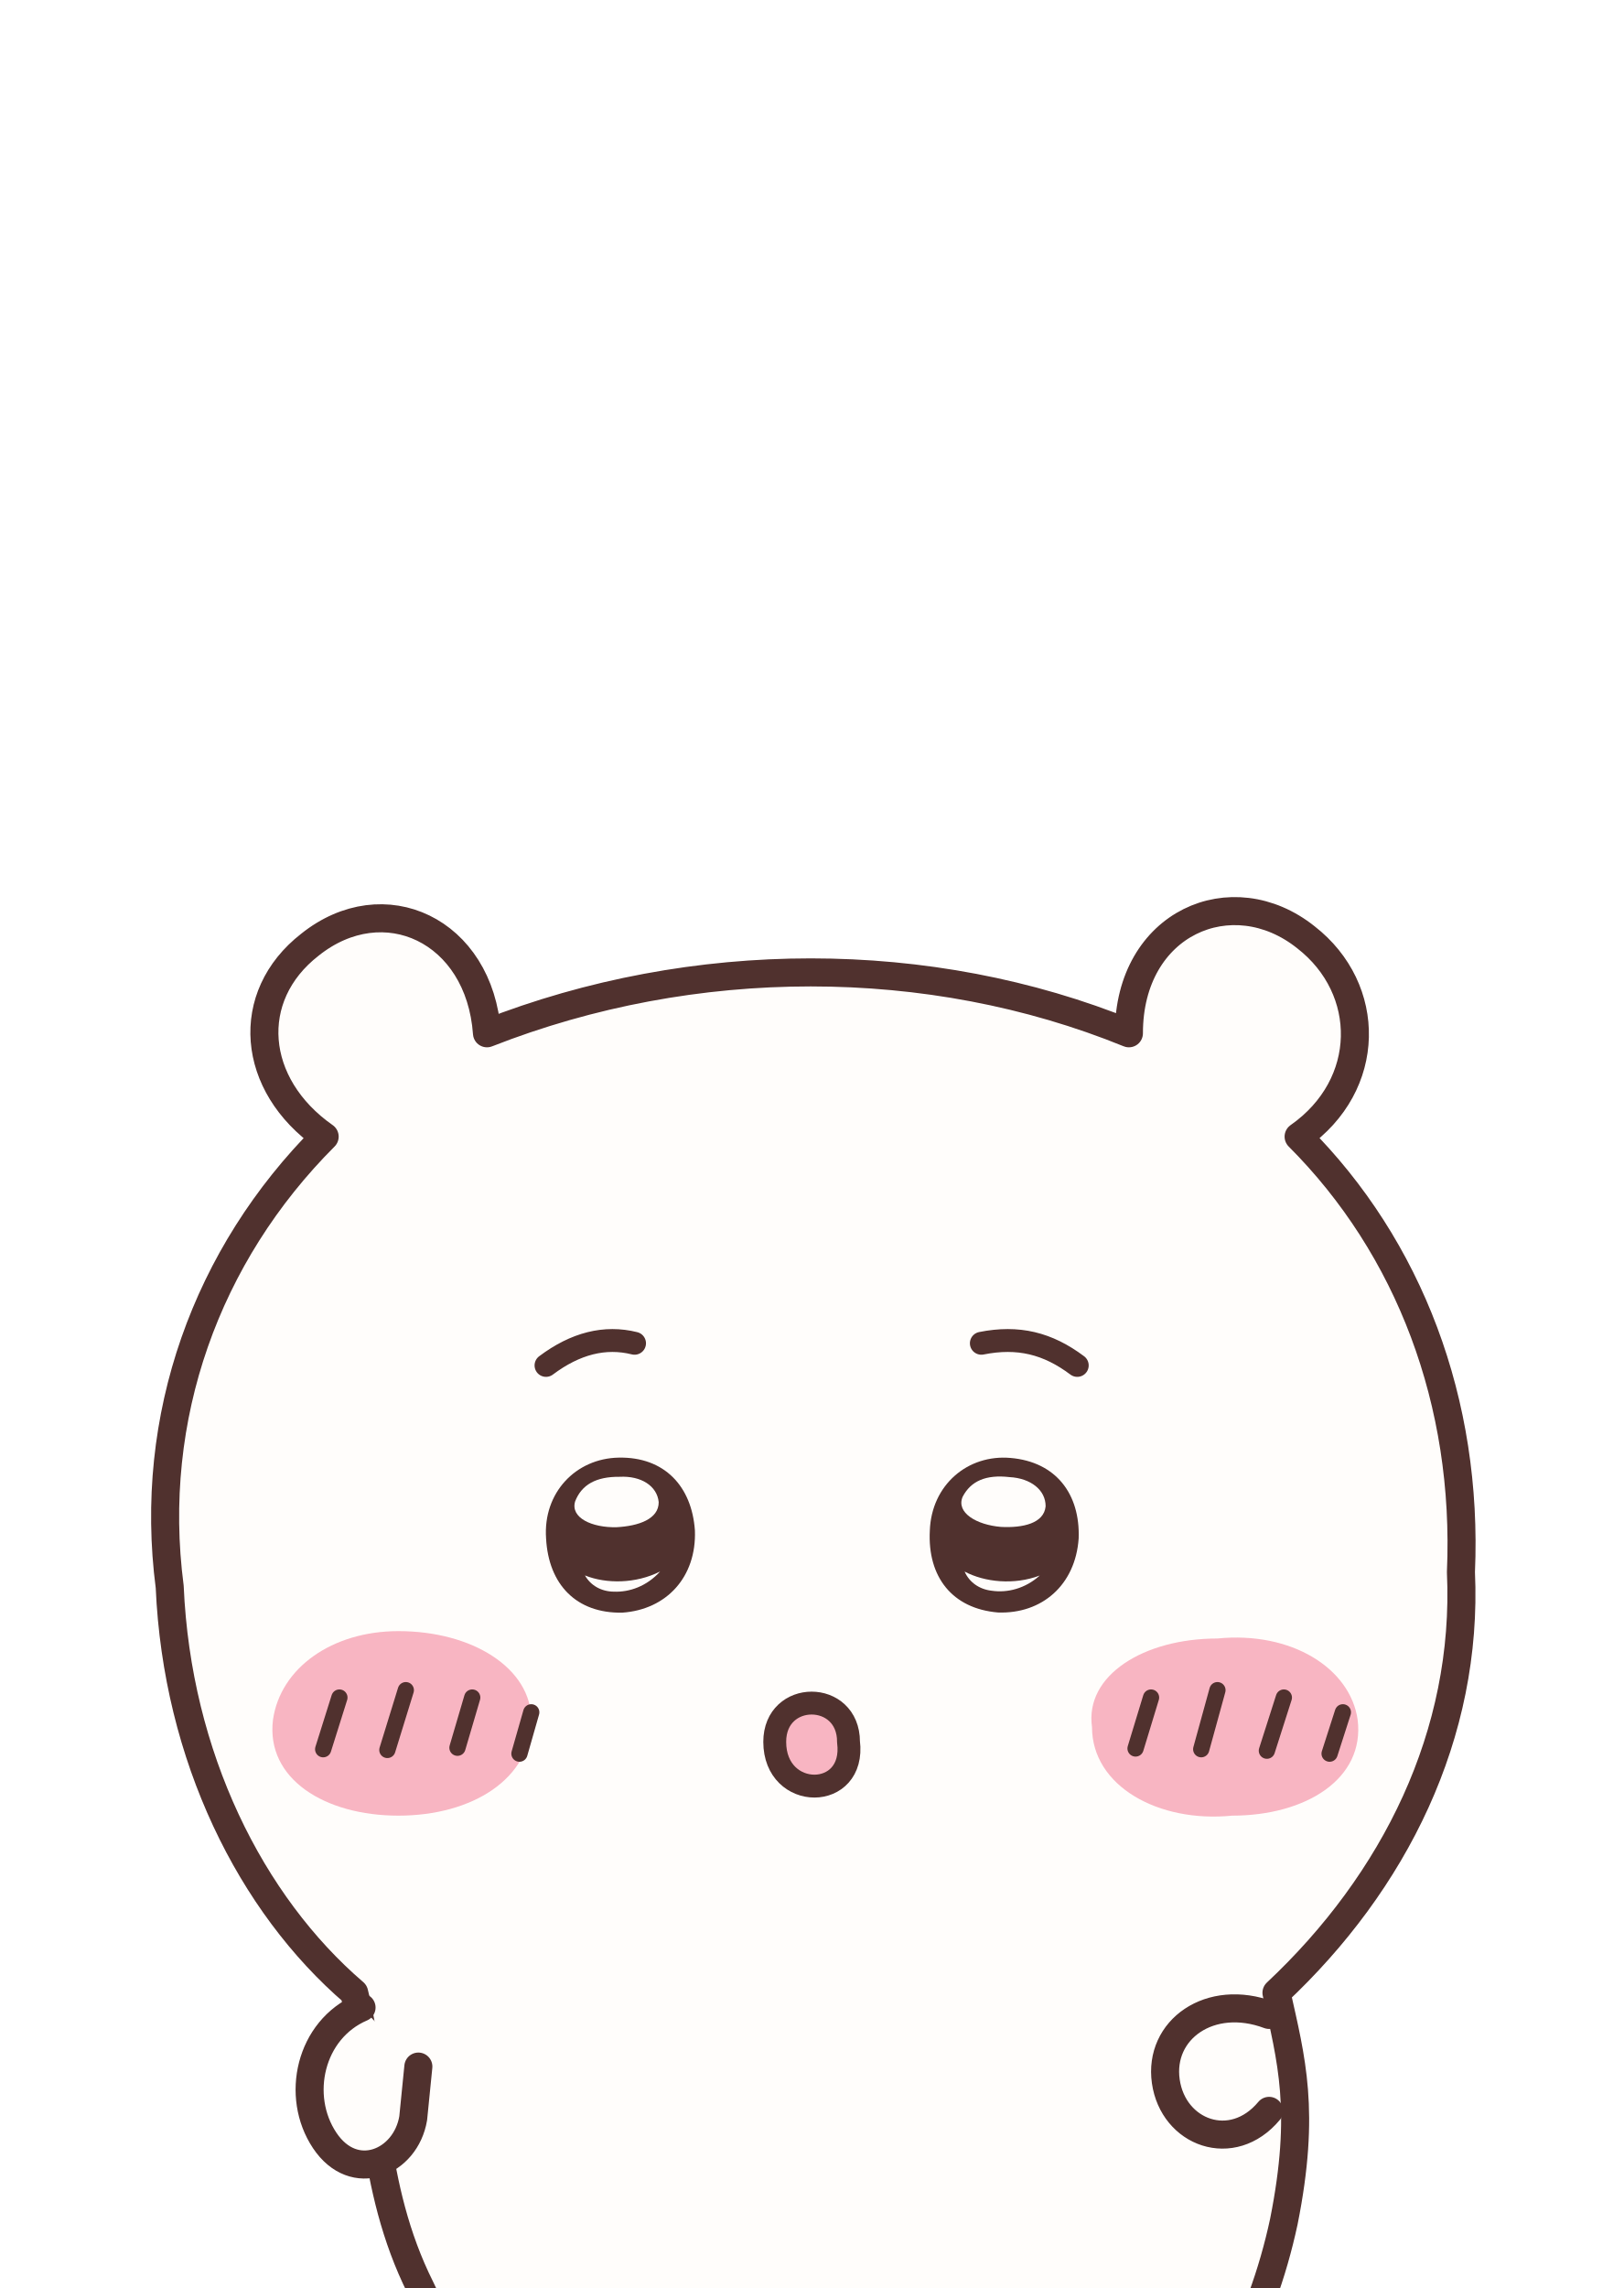
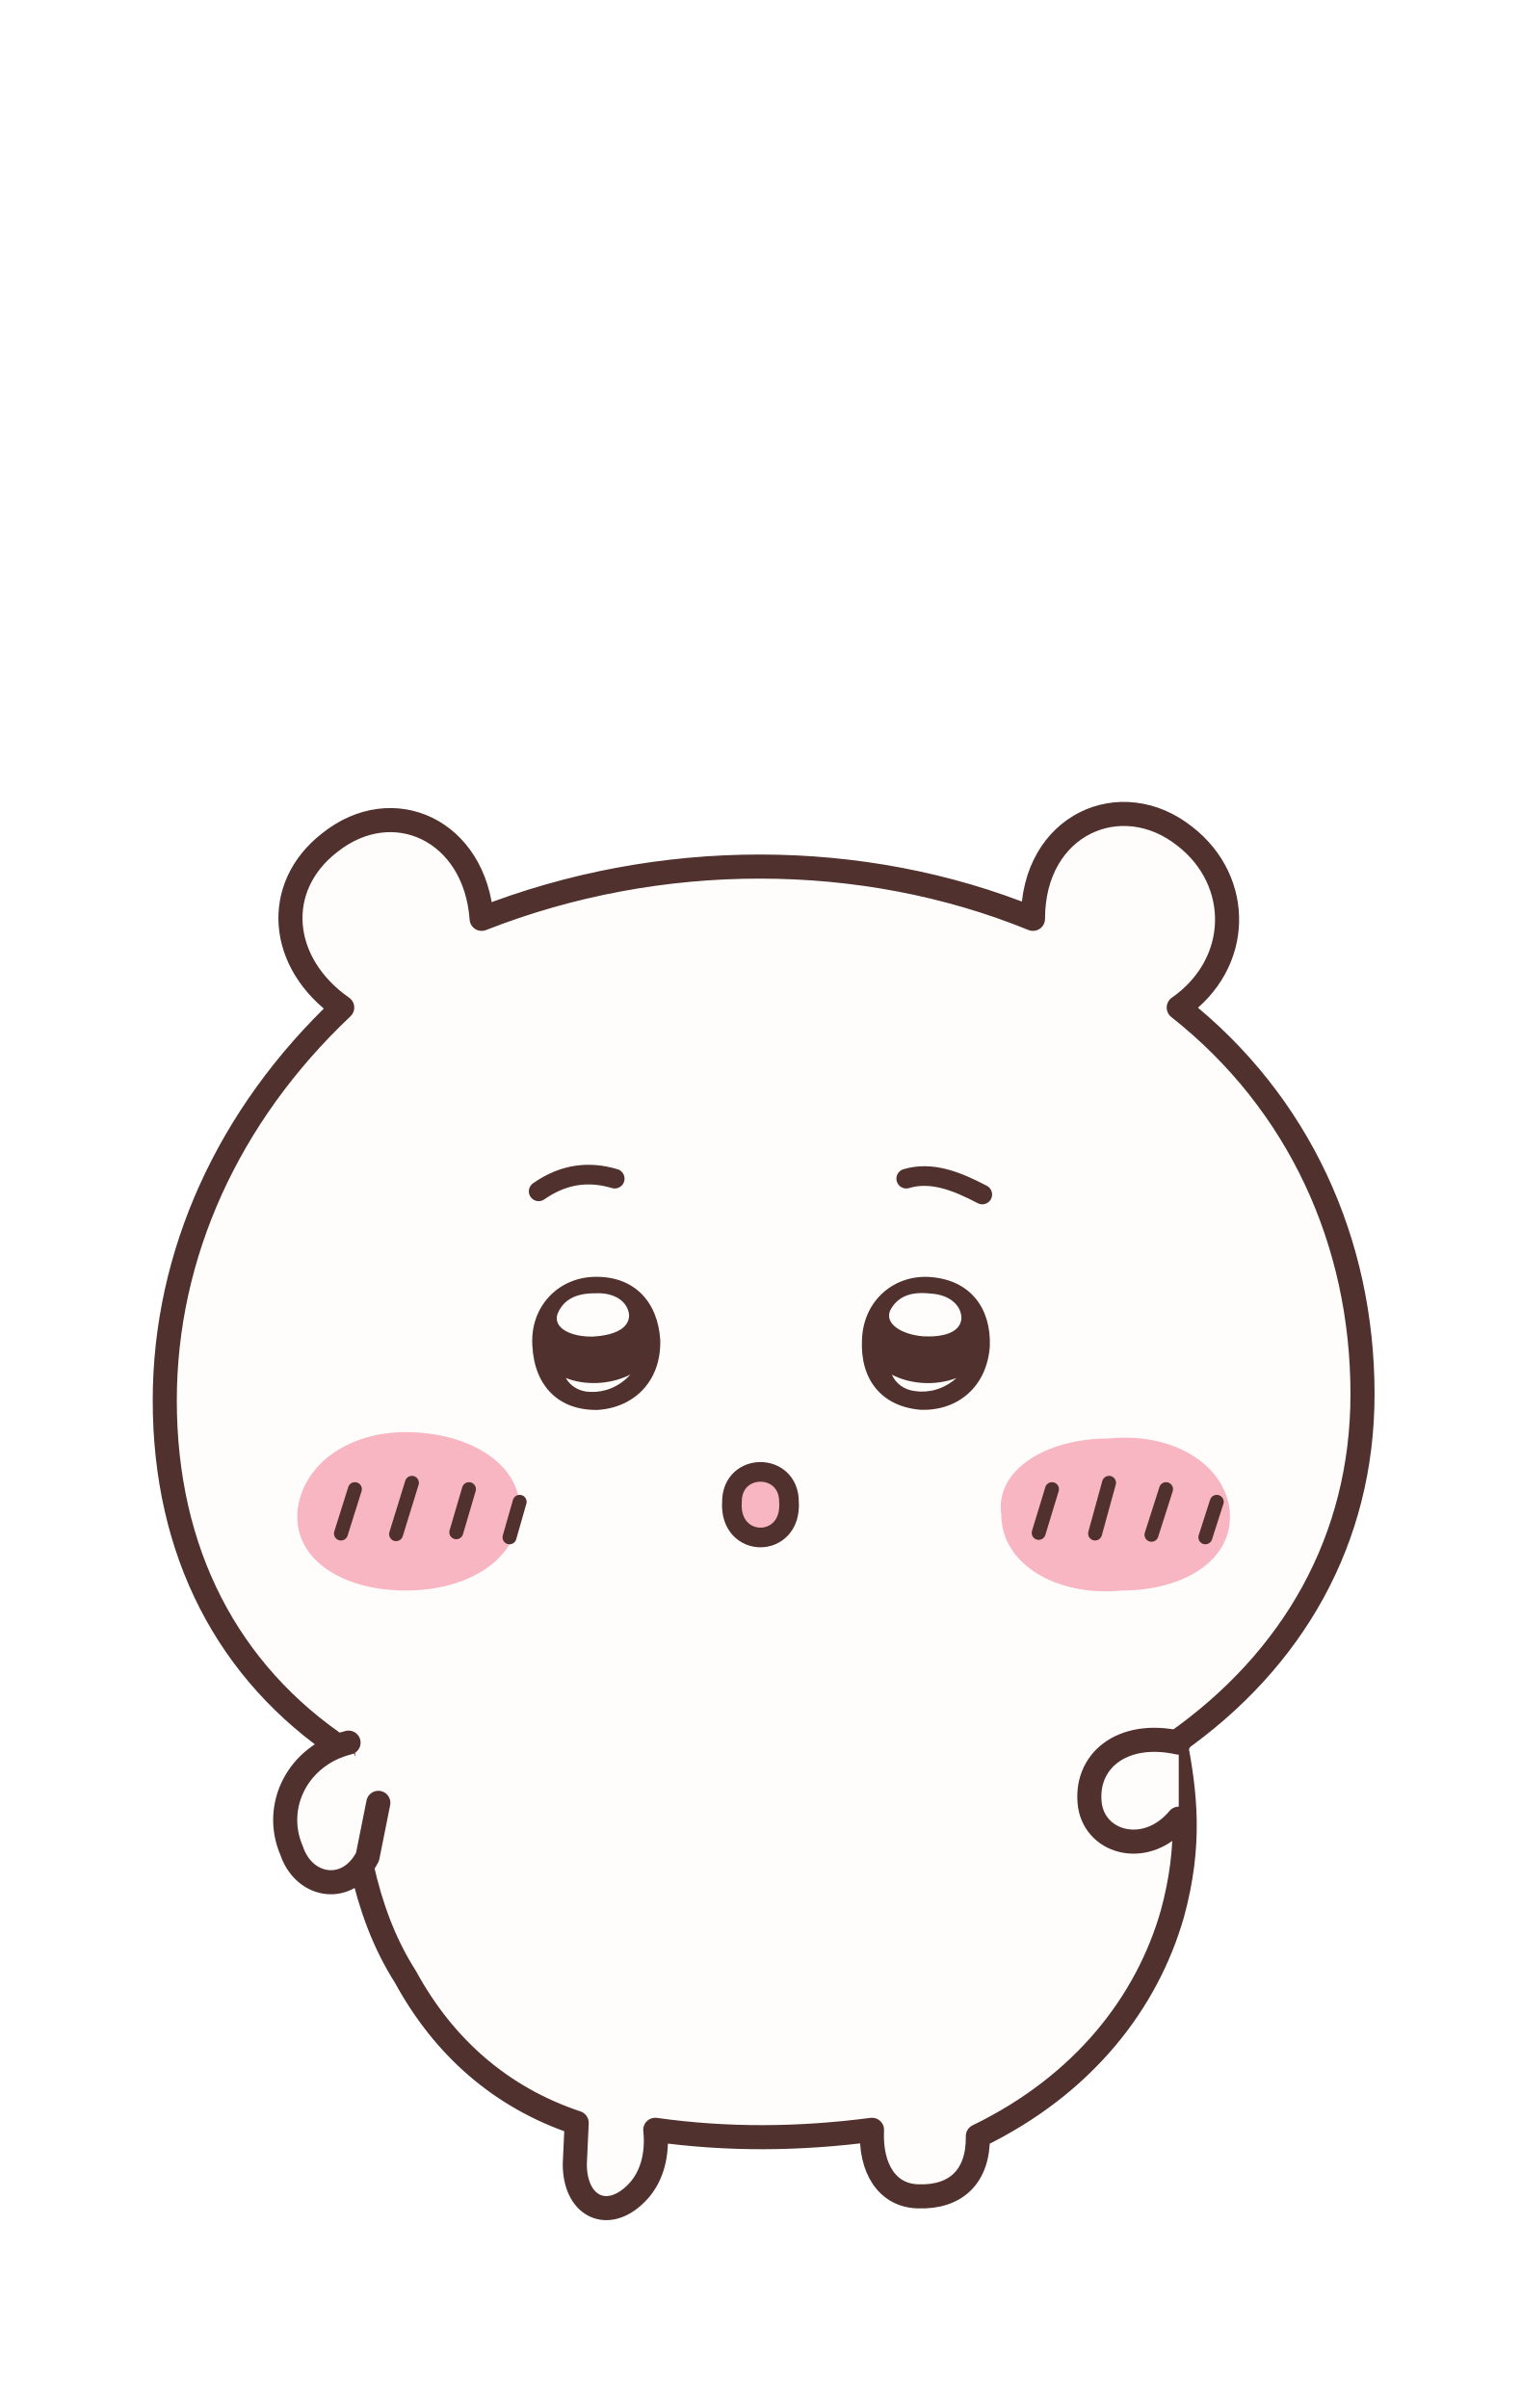
- <svg xmlns="http://www.w3.org/2000/svg" viewBox="-110 -205 220 310" fill="none" role="img" aria-labelledby="title">
+ <svg xmlns="http://www.w3.org/2000/svg" viewBox="-120 -210 240 380" fill="none" role="img" aria-labelledby="title">
  <defs>
    <g id="eye-bright" stroke="none">
      <path fill="#50312e" d="M-10-.1C-10.1-6.3-5.4-10.7.4-10.5 6.6-10.3 10.1-6.1 10.2-.1 10.1 6.2 5.8 10.4-.2 10.5-6.4 10.3-10 6.2-10-.1Z" />
      <path fill="#fffdfb" d="M-5.8-4.9C-4.8-7.1-2.8-8.1.4-7.9c2.9 0 5 1.5 5.1 3.7C5.4-1.9 2.6-1.1-.4-1.1-3.7-1.2-6.6-2.7-5.8-4.9Z" />
      <path fill="#fffdfb" d="M-5 5.2c2.8 1.3 6.8 1.5 10.2 0C3.3 7.1.9 7.8-1.2 7.6-2.9 7.5-4.3 6.6-5 5.2Z" />
    </g>
    <g id="eyes-bright">
      <use href="#eye-bright" transform="translate(-26 5) rotate(-3)" />
      <use href="#eye-bright" transform="translate(26 5) rotate(3)" />
    </g>
    <g id="cheeks" stroke="none" fill="#f8b5c2">
      <path d="M-73 28c1-7 8-12 17-12 10 0 18 5 18 12 0 8-8 13-18 13-10 0-18-5-17-13Z" />
      <path d="M38 29c-1-7 7-12 17-12 10-1 18 4 19 11 1 8-7 13-17 13-10 1-19-4-19-12Z" />
      <g stroke="#50312e" stroke-width="2.2" stroke-linecap="round">
        <path d="M-64 25l-2.2 7M-55 24l-2.5 8.1M-46 25l-2 6.8M-38 27l-1.6 5.6M46 25l-2.1 6.9M55 24l-2.2 8M64 25l-2.3 7.2M72 27l-1.8 5.6" />
      </g>
    </g>
    <g id="chiikawa-body" stroke="#50312e" stroke-width="3.8" stroke-linecap="round" stroke-linejoin="round">
-       <path fill="#fffdfb" d="M-44-65C-45-79-58-85-68-77c-9 7-8 19 2 26C-82-35-90-13-87 10c1 23 11 43 25 55 3 12 2 26 9 40 6 13 15 22 28 26l-.5 8c-.3 7.4 5.4 10.2 10.1 5.8 3.6-3.2 4-7.6 3.5-11.4 12.4 2 24 2 36.5.1-.2 6.3 2.7 11.3 8.1 10.9 6.7-.5 10-4.2 9.6-11.1C54 124 61 110 64 96c3-15 1-22-1-31C79 50 89 30 88 8c1-23-7-44-22-59 10-7 10-20 1-27-10-8-24-2-24 13-27-11-59-11-87 0Z" />
-       <path fill="#fffdfb" d="M-61 67c-7 3-9 12-5 18 4 6 11 3 12-3l.7-7M62 68c-8-3-15 2-14 9 1 7 9 10 14 4" />
+       <path fill="#fffdfb" d="M-44-65C-45-79-58-85-68-77c-9 7-8 19 2 26C-84-34-94-12-94 11c0 24 10 43 28 55 2 13 3 25 10 36 6 11 15 19 27 23l-.3 6.5c0 6.5 4.8 9 9.2 5.1 3.1-2.7 3.9-6.8 3.5-10.5 11.4 1.6 22.7 1.5 34.2 0-.3 6.1 2.4 10.4 7.3 10.5 6 .2 9.5-3.2 9.4-9.5C51 119 61 106 65 92c3-11 2-19 .5-27C84 52 95 33 95 10c0-24-10-46-29-61 10-7 10-20 1-27-10-8-24-2-24 13-27-11-59-11-87 0Z" />
+       <path fill="#fffdfb" d="M-65 65c-8 2-12 10-9 17 2 6 9 7 12 1l1.7-8.5M66 65c-9-2-15 3-14 10 1 6 9 8 14 2" />
    </g>
    <g id="chiikawa-face-surprised">
      <use href="#cheeks" />
-       <use href="#eyes-bright" transform="translate(0 -2)" />
-       <g stroke="#50312e" stroke-width="3.1" stroke-linecap="round">
-         <path fill="none" d="M-36-20c4-3 8-4 12-3M23-23c5-1 9 0 13 3" />
-         <path fill="#f8b5c2" d="M-5 31c0-7 10-7 10 0 1 8-10 8-10 0Z" />
+       <use href="#eyes-bright" transform="translate(0 -3)" />
+       <g stroke="#50312e" stroke-width="3.1" stroke-linecap="round" stroke-linejoin="round">
+         <path fill="none" d="M-35-22c4-2.8 8-3.2 12-2M23-24c4-1.2 8 .4 12 2.5" />
+         <path fill="#f8b5c2" d="M-4.5 27c0-6.3 9-6.3 9 0 .5 7.5-9.5 7.5-9 0Z" />
      </g>
    </g>
    <g id="chiikawa-surprised">
      <use href="#chiikawa-body" />
      <use href="#chiikawa-face-surprised" />
    </g>
  </defs>
  <use href="#chiikawa-surprised" />
</svg>
